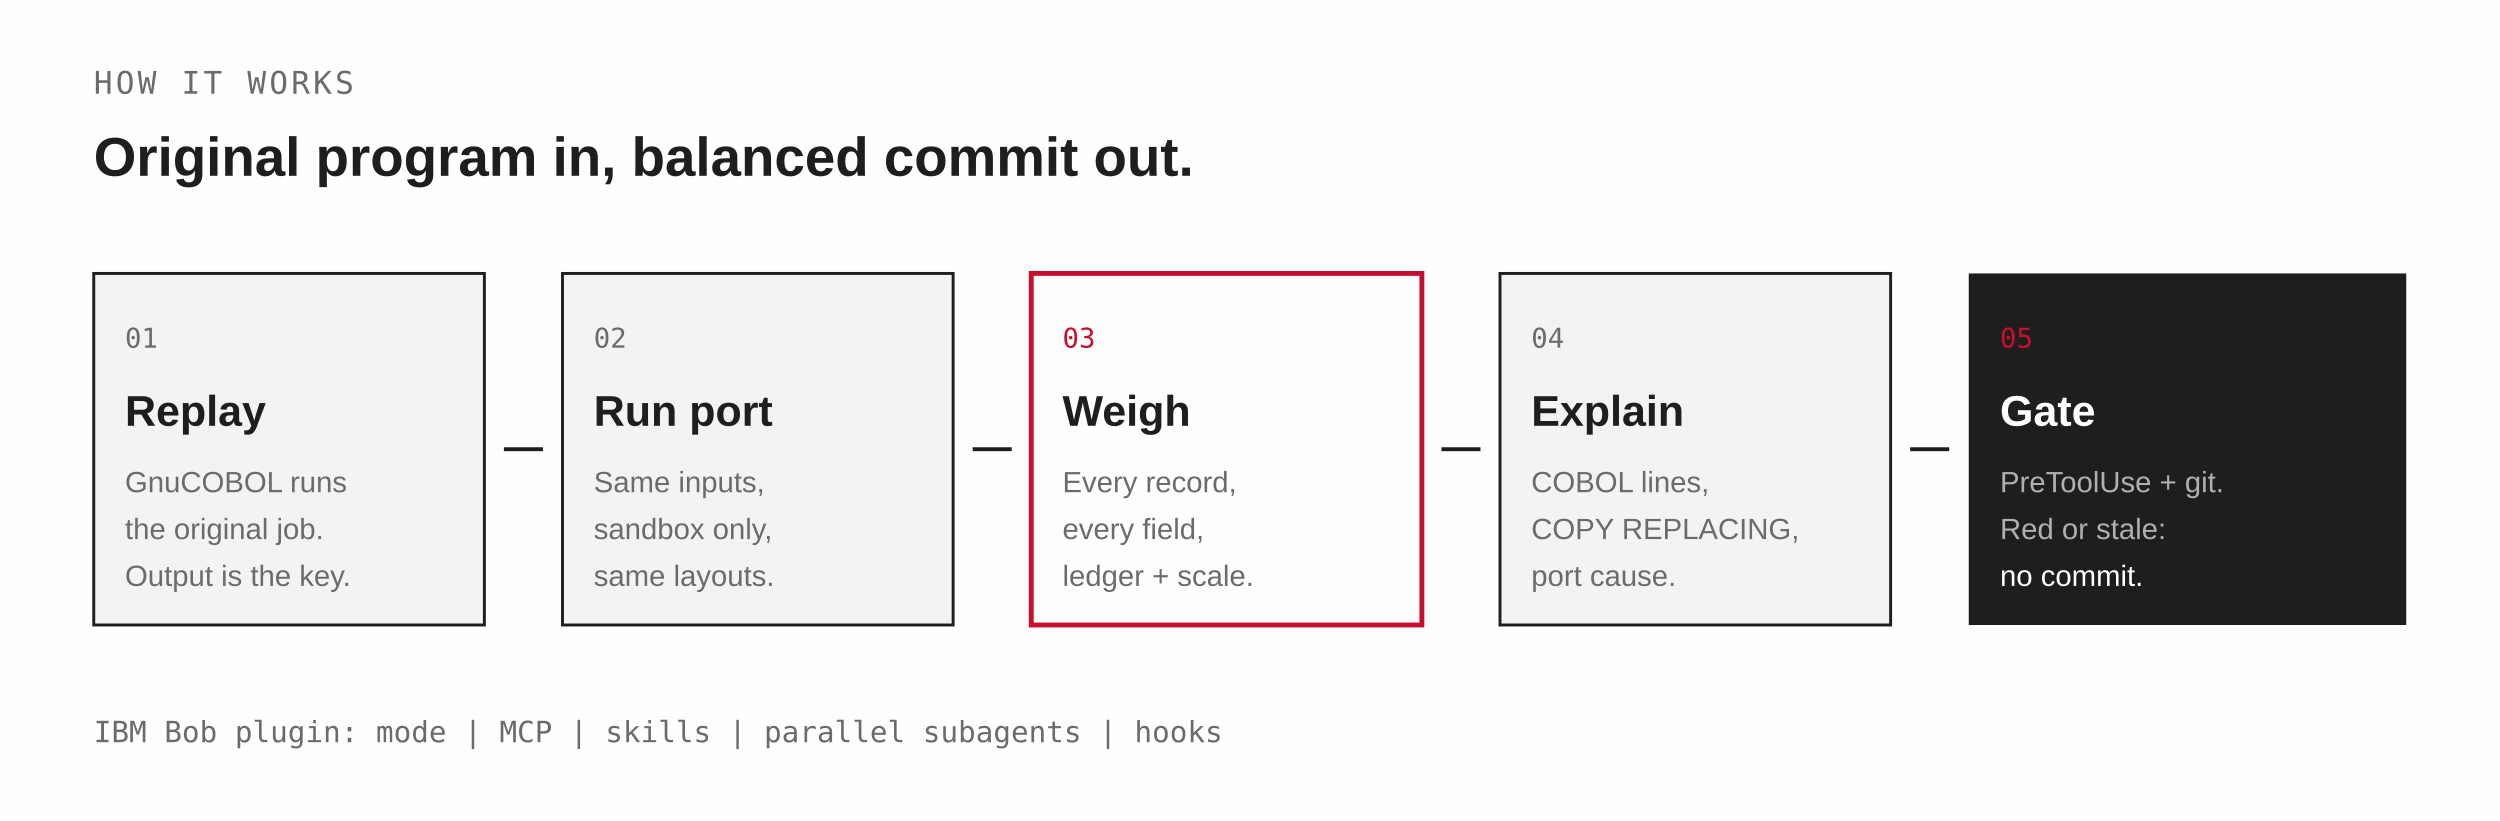
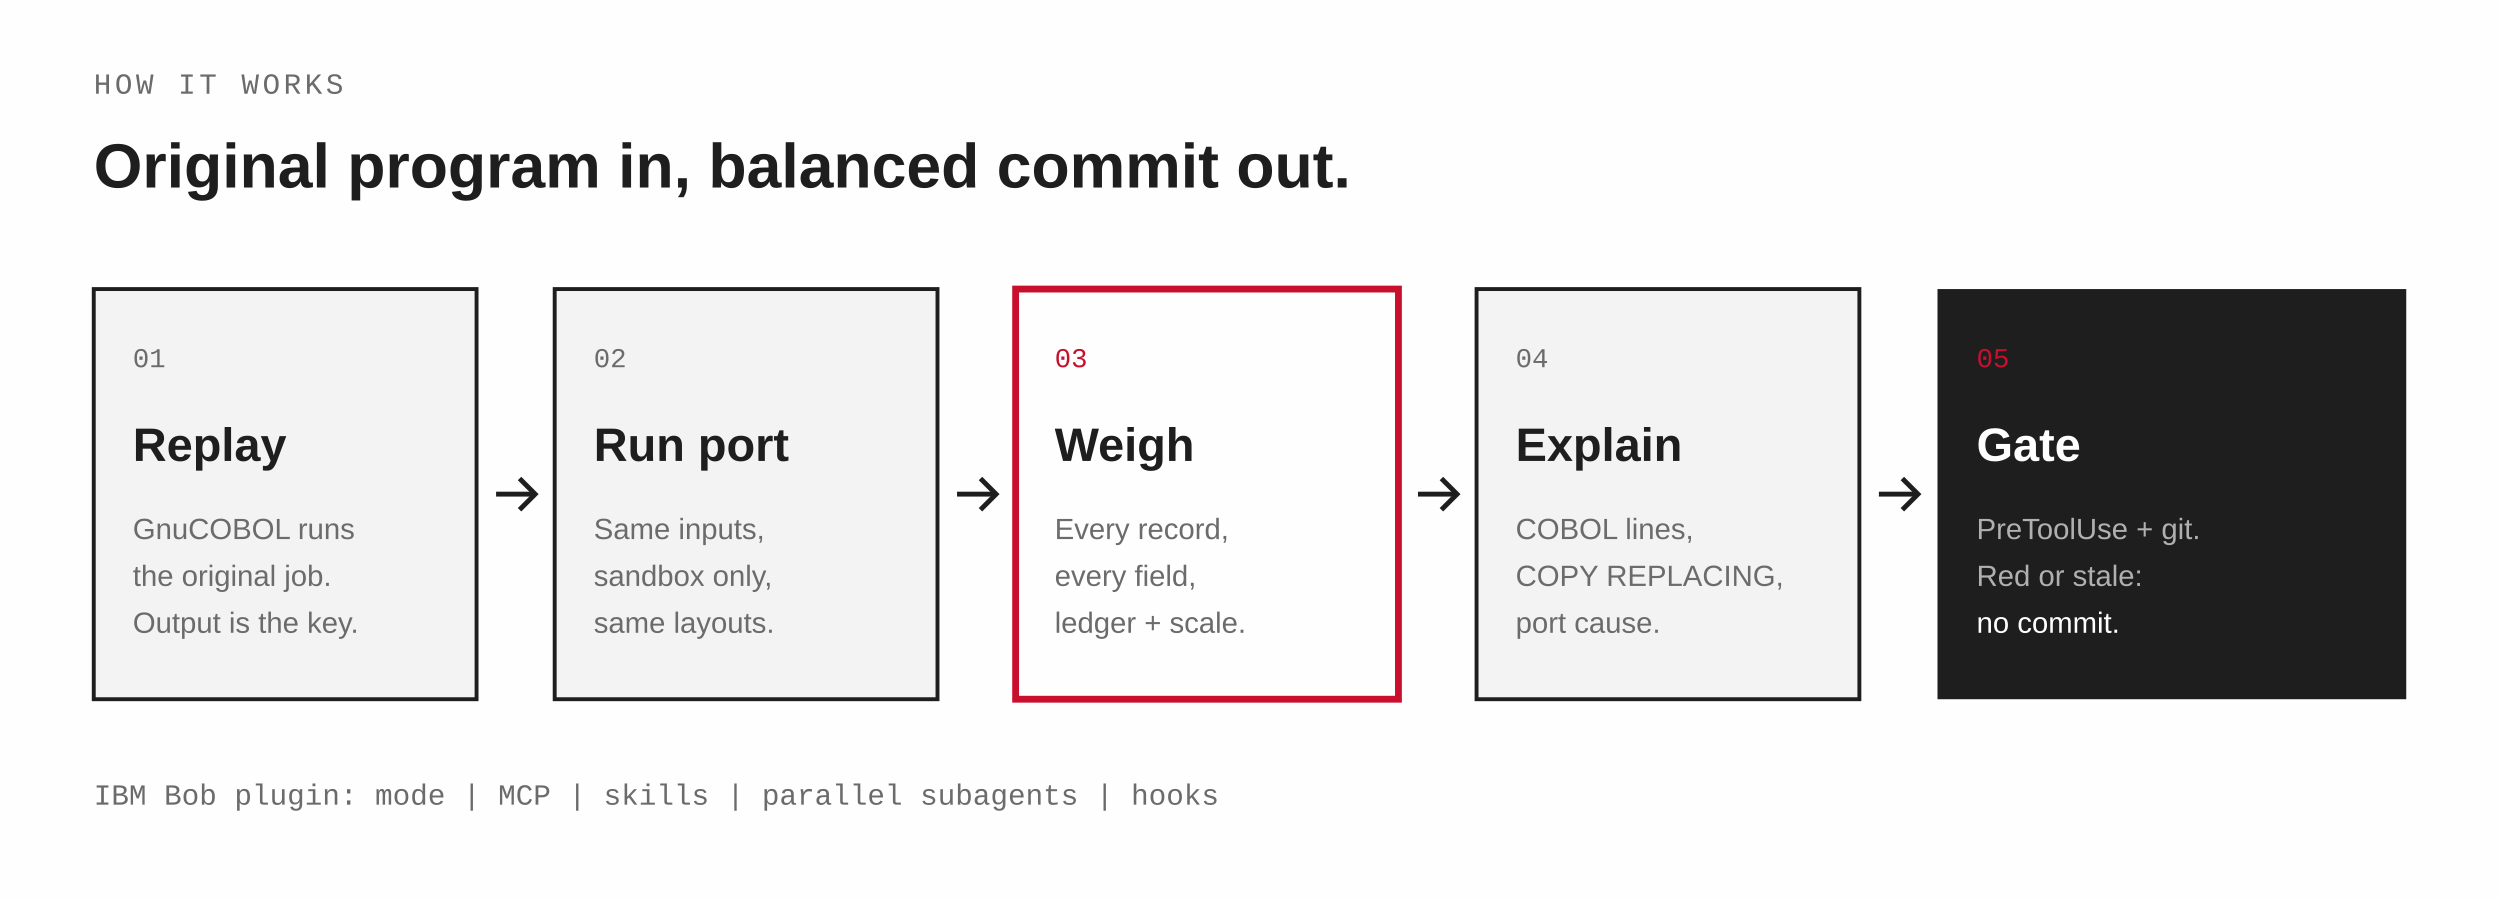
- <svg xmlns="http://www.w3.org/2000/svg" width="1280" height="420" viewBox="0 0 1280 420" role="img" aria-labelledby="t d">
-   <rect width="1280" height="420" fill="#FEFEFE" />
-   <text x="48" y="48" font-family="Consolas, monospace" font-size="16" letter-spacing="0.1em" fill="#6B6B6B">HOW IT WORKS</text>
-   <text x="48" y="90" font-family="Arial, Helvetica, sans-serif" font-size="28" font-weight="600" fill="#1E1E1E">Original program in, balanced commit out.</text>
+ <svg xmlns="http://www.w3.org/2000/svg" width="1280" height="460" viewBox="0 0 1280 460" role="img" aria-labelledby="t d">
+   <rect width="1280" height="460" fill="#FEFEFE" />
+   <text x="48" y="48" font-family="Consolas, 'Courier New', monospace" font-size="15" letter-spacing="0.12em" fill="#6B6B6B">HOW IT WORKS</text>
+   <text x="48" y="96" font-family="Arial, Helvetica, sans-serif" font-size="32" font-weight="700" fill="#1E1E1E">Original program in, balanced commit out.</text>
  <g font-family="Arial, Helvetica, sans-serif">
-     <rect x="48" y="140" width="200" height="180" fill="#F3F3F3" stroke="#1E1E1E" stroke-width="1.5" />
-     <text x="64" y="178" font-family="Consolas, monospace" font-size="14" fill="#6B6B6B">01</text>
-     <text x="64" y="218" font-size="22" font-weight="600" fill="#1E1E1E">Replay</text>
-     <text x="64" y="252" font-size="15" fill="#6B6B6B">GnuCOBOL runs</text>
-     <text x="64" y="276" font-size="15" fill="#6B6B6B">the original job.</text>
-     <text x="64" y="300" font-size="15" fill="#6B6B6B">Output is the key.</text>
-     <path d="M258 230 L278 230" stroke="#1E1E1E" stroke-width="2" />
-     <rect x="288" y="140" width="200" height="180" fill="#F3F3F3" stroke="#1E1E1E" stroke-width="1.5" />
-     <text x="304" y="178" font-family="Consolas, monospace" font-size="14" fill="#6B6B6B">02</text>
-     <text x="304" y="218" font-size="22" font-weight="600" fill="#1E1E1E">Run port</text>
-     <text x="304" y="252" font-size="15" fill="#6B6B6B">Same inputs,</text>
-     <text x="304" y="276" font-size="15" fill="#6B6B6B">sandbox only,</text>
-     <text x="304" y="300" font-size="15" fill="#6B6B6B">same layouts.</text>
-     <path d="M498 230 L518 230" stroke="#1E1E1E" stroke-width="2" />
-     <rect x="528" y="140" width="200" height="180" fill="#FEFEFE" stroke="#C8102E" stroke-width="2.5" />
-     <text x="544" y="178" font-family="Consolas, monospace" font-size="14" fill="#C8102E">03</text>
-     <text x="544" y="218" font-size="22" font-weight="600" fill="#1E1E1E">Weigh</text>
-     <text x="544" y="252" font-size="15" fill="#6B6B6B">Every record,</text>
-     <text x="544" y="276" font-size="15" fill="#6B6B6B">every field,</text>
-     <text x="544" y="300" font-size="15" fill="#6B6B6B">ledger + scale.</text>
-     <path d="M738 230 L758 230" stroke="#1E1E1E" stroke-width="2" />
-     <rect x="768" y="140" width="200" height="180" fill="#F3F3F3" stroke="#1E1E1E" stroke-width="1.5" />
-     <text x="784" y="178" font-family="Consolas, monospace" font-size="14" fill="#6B6B6B">04</text>
-     <text x="784" y="218" font-size="22" font-weight="600" fill="#1E1E1E">Explain</text>
-     <text x="784" y="252" font-size="15" fill="#6B6B6B">COBOL lines,</text>
-     <text x="784" y="276" font-size="15" fill="#6B6B6B">COPY REPLACING,</text>
-     <text x="784" y="300" font-size="15" fill="#6B6B6B">port cause.</text>
-     <path d="M978 230 L998 230" stroke="#1E1E1E" stroke-width="2" />
-     <rect x="1008" y="140" width="224" height="180" fill="#1E1E1E" />
-     <text x="1024" y="178" font-family="Consolas, monospace" font-size="14" fill="#C8102E">05</text>
-     <text x="1024" y="218" font-size="22" font-weight="600" fill="#FEFEFE">Gate</text>
-     <text x="1024" y="252" font-size="15" fill="#B0B0B0">PreToolUse + git.</text>
-     <text x="1024" y="276" font-size="15" fill="#B0B0B0">Red or stale:</text>
-     <text x="1024" y="300" font-size="15" fill="#FEFEFE">no commit.</text>
+     <rect x="48" y="148" width="196" height="210" fill="#F3F3F3" stroke="#1E1E1E" stroke-width="2" />
+     <text x="68" y="188" font-family="Consolas, 'Courier New', monospace" font-size="14" fill="#6B6B6B">01</text>
+     <text x="68" y="236" font-size="24" font-weight="700" fill="#1E1E1E">Replay</text>
+     <text x="68" y="276" font-size="15" fill="#6B6B6B">GnuCOBOL runs</text>
+     <text x="68" y="300" font-size="15" fill="#6B6B6B">the original job.</text>
+     <text x="68" y="324" font-size="15" fill="#6B6B6B">Output is the key.</text>
+     <path d="M254 253 L274 253" stroke="#1E1E1E" stroke-width="2.5" />
+     <path d="M266 245 L274 253 L266 261" fill="none" stroke="#1E1E1E" stroke-width="2.5" />
+     <rect x="284" y="148" width="196" height="210" fill="#F3F3F3" stroke="#1E1E1E" stroke-width="2" />
+     <text x="304" y="188" font-family="Consolas, 'Courier New', monospace" font-size="14" fill="#6B6B6B">02</text>
+     <text x="304" y="236" font-size="24" font-weight="700" fill="#1E1E1E">Run port</text>
+     <text x="304" y="276" font-size="15" fill="#6B6B6B">Same inputs,</text>
+     <text x="304" y="300" font-size="15" fill="#6B6B6B">sandbox only,</text>
+     <text x="304" y="324" font-size="15" fill="#6B6B6B">same layouts.</text>
+     <path d="M490 253 L510 253" stroke="#1E1E1E" stroke-width="2.5" />
+     <path d="M502 245 L510 253 L502 261" fill="none" stroke="#1E1E1E" stroke-width="2.5" />
+     <rect x="520" y="148" width="196" height="210" fill="#FEFEFE" stroke="#C8102E" stroke-width="3.5" />
+     <text x="540" y="188" font-family="Consolas, 'Courier New', monospace" font-size="14" fill="#C8102E">03</text>
+     <text x="540" y="236" font-size="24" font-weight="700" fill="#1E1E1E">Weigh</text>
+     <text x="540" y="276" font-size="15" fill="#6B6B6B">Every record,</text>
+     <text x="540" y="300" font-size="15" fill="#6B6B6B">every field,</text>
+     <text x="540" y="324" font-size="15" fill="#6B6B6B">ledger + scale.</text>
+     <path d="M726 253 L746 253" stroke="#1E1E1E" stroke-width="2.5" />
+     <path d="M738 245 L746 253 L738 261" fill="none" stroke="#1E1E1E" stroke-width="2.5" />
+     <rect x="756" y="148" width="196" height="210" fill="#F3F3F3" stroke="#1E1E1E" stroke-width="2" />
+     <text x="776" y="188" font-family="Consolas, 'Courier New', monospace" font-size="14" fill="#6B6B6B">04</text>
+     <text x="776" y="236" font-size="24" font-weight="700" fill="#1E1E1E">Explain</text>
+     <text x="776" y="276" font-size="15" fill="#6B6B6B">COBOL lines,</text>
+     <text x="776" y="300" font-size="15" fill="#6B6B6B">COPY REPLACING,</text>
+     <text x="776" y="324" font-size="15" fill="#6B6B6B">port cause.</text>
+     <path d="M962 253 L982 253" stroke="#1E1E1E" stroke-width="2.5" />
+     <path d="M974 245 L982 253 L974 261" fill="none" stroke="#1E1E1E" stroke-width="2.5" />
+     <rect x="992" y="148" width="240" height="210" fill="#1E1E1E" />
+     <text x="1012" y="188" font-family="Consolas, 'Courier New', monospace" font-size="14" fill="#C8102E">05</text>
+     <text x="1012" y="236" font-size="24" font-weight="700" fill="#FEFEFE">Gate</text>
+     <text x="1012" y="276" font-size="15" fill="#B0B0B0">PreToolUse + git.</text>
+     <text x="1012" y="300" font-size="15" fill="#B0B0B0">Red or stale:</text>
+     <text x="1012" y="324" font-size="15" fill="#FEFEFE">no commit.</text>
  </g>
-   <text x="48" y="380" font-family="Consolas, monospace" font-size="15" fill="#6B6B6B">IBM Bob plugin: mode | MCP | skills | parallel subagents | hooks</text>
+   <text x="48" y="412" font-family="Consolas, 'Courier New', monospace" font-size="15" fill="#6B6B6B">IBM Bob plugin: mode | MCP | skills | parallel subagents | hooks</text>
</svg>
